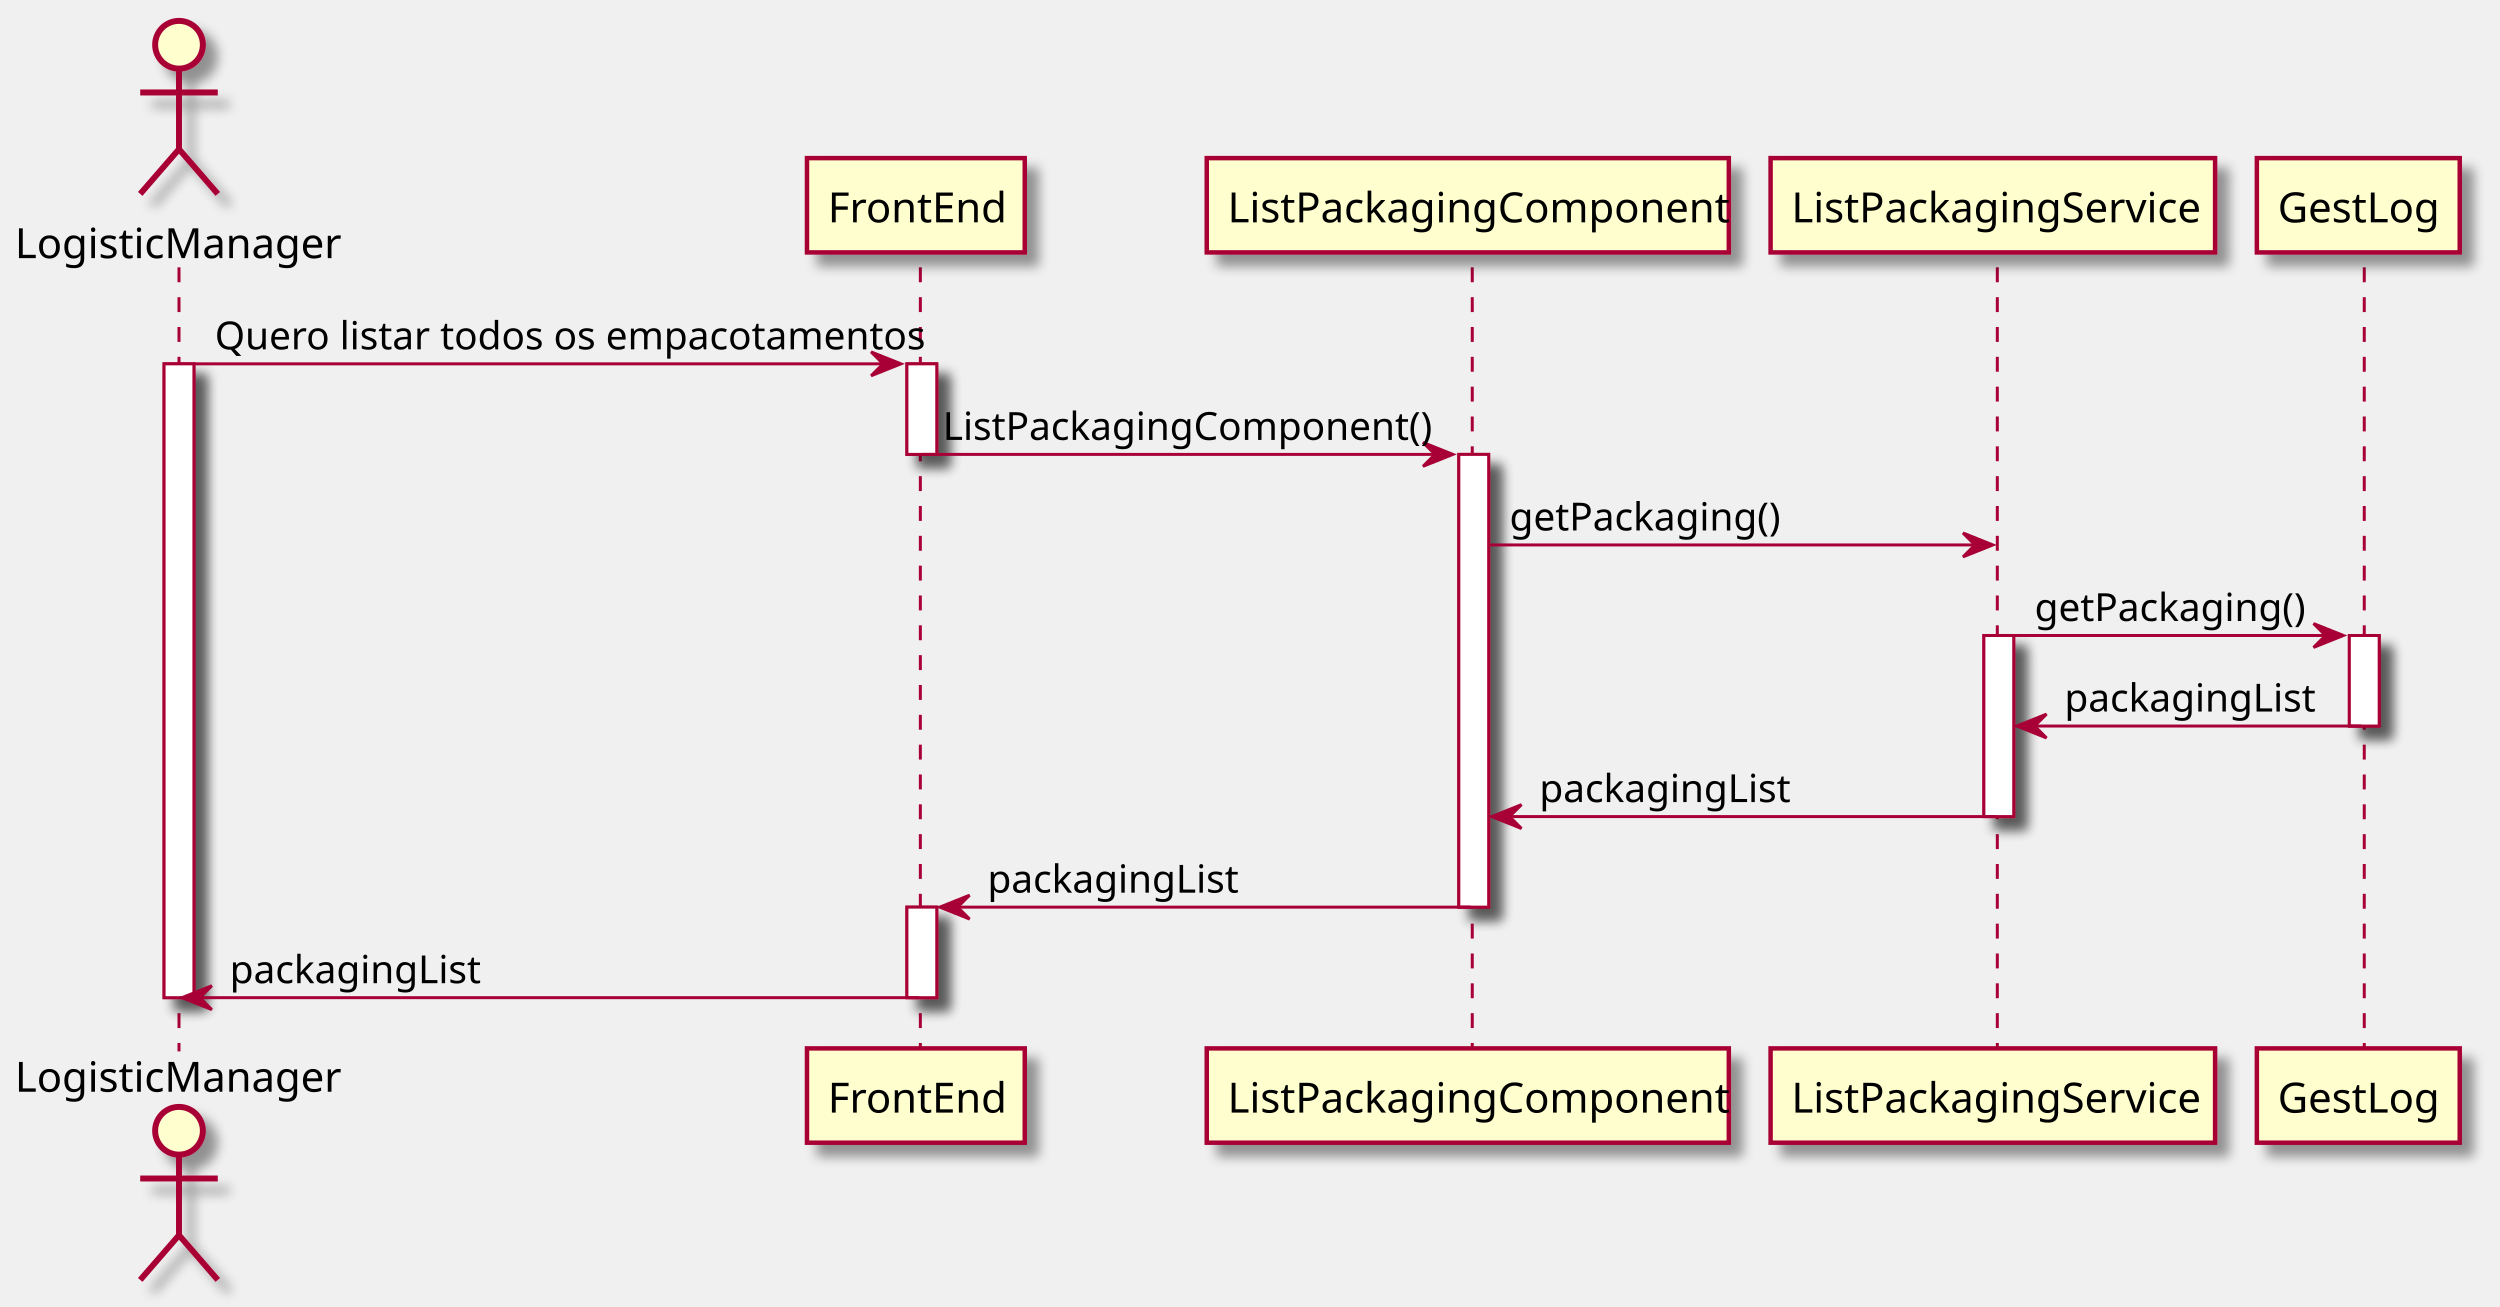
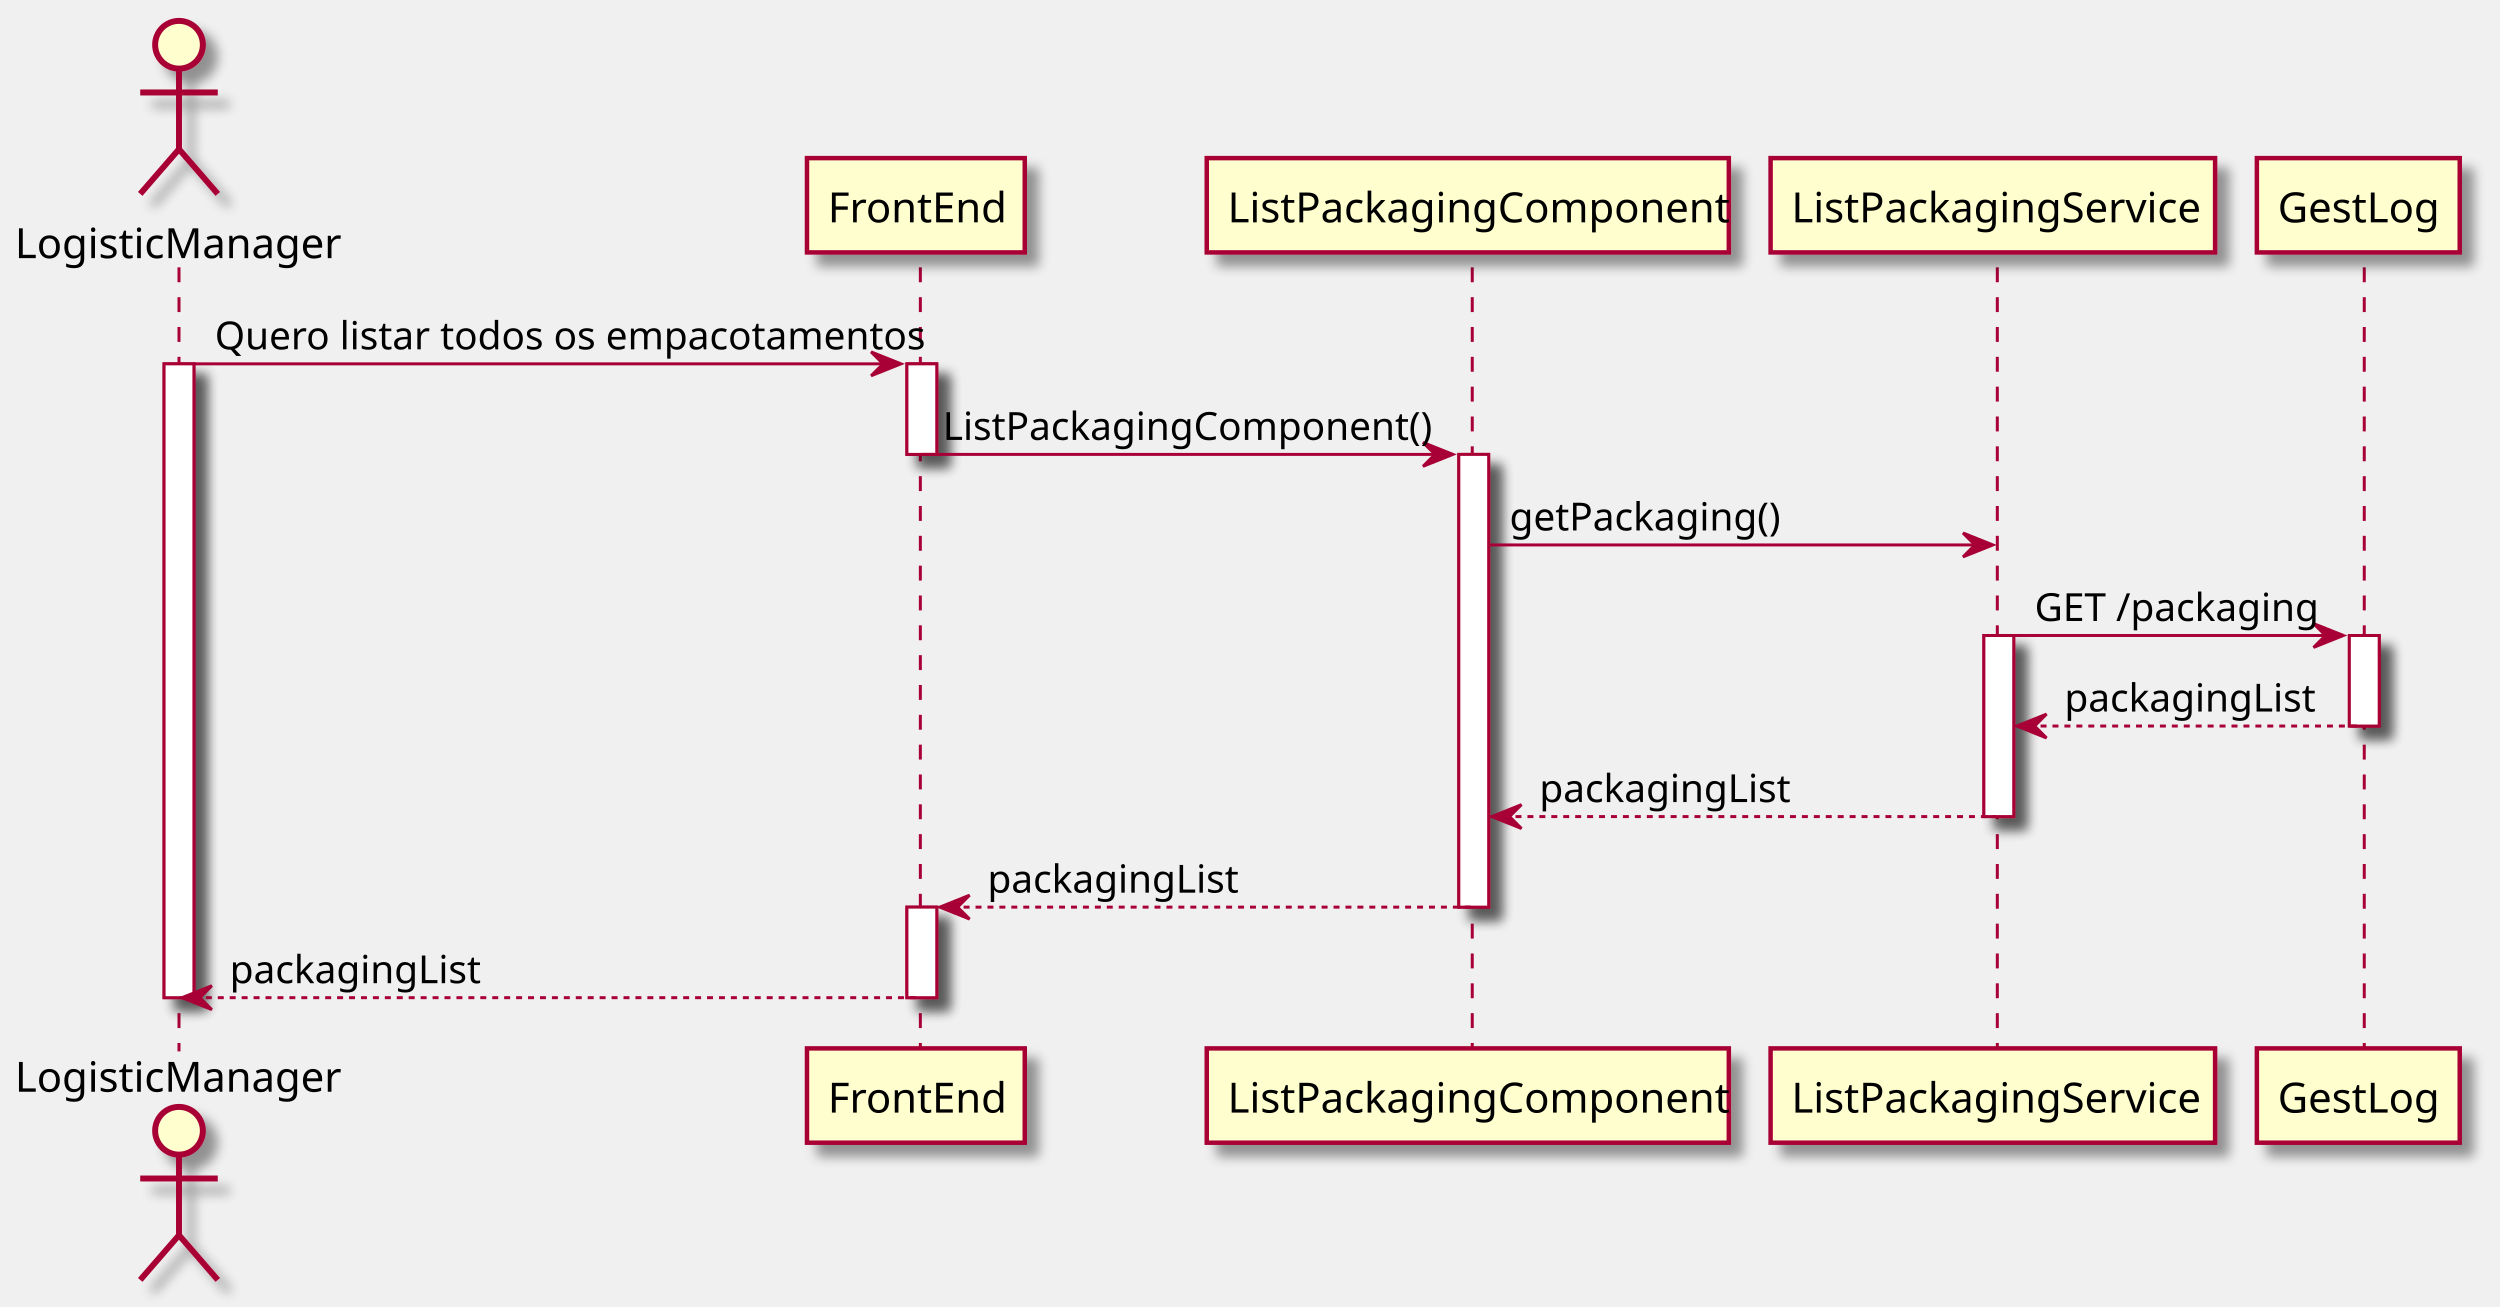
<svg xmlns="http://www.w3.org/2000/svg" contentScriptType="application/ecmascript" contentStyleType="text/css" height="438px" preserveAspectRatio="none" style="width:838px;height:438px;background:#FFFFFF;" version="1.1" viewBox="0 0 838 438" width="838px" zoomAndPan="magnify">
  <defs>
-     <filter height="300%" id="fl9p2dl4iglcp" width="300%" x="-1" y="-1">
+     <filter height="300%" id="f1o1nwg03ff3pz" width="300%" x="-1" y="-1">
      <feGaussianBlur result="blurOut" stdDeviation="2.0" />
      <feColorMatrix in="blurOut" result="blurOut2" type="matrix" values="0 0 0 0 0 0 0 0 0 0 0 0 0 0 0 0 0 0 .4 0" />
      <feOffset dx="4.0" dy="4.0" in="blurOut2" result="blurOut3" />
      <feBlend in="SourceGraphic" in2="blurOut3" mode="normal" />
    </filter>
  </defs>
  <g>
-     <rect fill="#FFFFFF" filter="url(#fl9p2dl4iglcp)" height="212.461" style="stroke:#A80036;stroke-width:1.0;" width="10" x="55" y="121.961" />
-     <rect fill="#FFFFFF" filter="url(#fl9p2dl4iglcp)" height="30.352" style="stroke:#A80036;stroke-width:1.0;" width="10" x="304" y="121.961" />
-     <rect fill="#FFFFFF" filter="url(#fl9p2dl4iglcp)" height="30.352" style="stroke:#A80036;stroke-width:1.0;" width="10" x="304" y="304.07" />
-     <rect fill="#FFFFFF" filter="url(#fl9p2dl4iglcp)" height="151.758" style="stroke:#A80036;stroke-width:1.0;" width="10" x="489" y="152.312" />
-     <rect fill="#FFFFFF" filter="url(#fl9p2dl4iglcp)" height="60.703" style="stroke:#A80036;stroke-width:1.0;" width="10" x="665" y="213.016" />
-     <rect fill="#FFFFFF" filter="url(#fl9p2dl4iglcp)" height="30.352" style="stroke:#A80036;stroke-width:1.0;" width="10" x="787.5" y="213.016" />
+     <rect fill="#FFFFFF" filter="url(#f1o1nwg03ff3pz)" height="212.461" style="stroke:#A80036;stroke-width:1.0;" width="10" x="55" y="121.961" />
+     <rect fill="#FFFFFF" filter="url(#f1o1nwg03ff3pz)" height="30.352" style="stroke:#A80036;stroke-width:1.0;" width="10" x="304" y="121.961" />
+     <rect fill="#FFFFFF" filter="url(#f1o1nwg03ff3pz)" height="30.352" style="stroke:#A80036;stroke-width:1.0;" width="10" x="304" y="304.07" />
+     <rect fill="#FFFFFF" filter="url(#f1o1nwg03ff3pz)" height="151.758" style="stroke:#A80036;stroke-width:1.0;" width="10" x="489" y="152.312" />
+     <rect fill="#FFFFFF" filter="url(#f1o1nwg03ff3pz)" height="60.703" style="stroke:#A80036;stroke-width:1.0;" width="10" x="665" y="213.016" />
+     <rect fill="#FFFFFF" filter="url(#f1o1nwg03ff3pz)" height="30.352" style="stroke:#A80036;stroke-width:1.0;" width="10" x="787.5" y="213.016" />
    <line style="stroke:#A80036;stroke-width:1.0;stroke-dasharray:5.0,5.0;" x1="60" x2="60" y1="89.609" y2="352.422" />
    <line style="stroke:#A80036;stroke-width:1.0;stroke-dasharray:5.0,5.0;" x1="308.5" x2="308.5" y1="89.609" y2="352.422" />
    <line style="stroke:#A80036;stroke-width:1.0;stroke-dasharray:5.0,5.0;" x1="493.5" x2="493.5" y1="89.609" y2="352.422" />
    <line style="stroke:#A80036;stroke-width:1.0;stroke-dasharray:5.0,5.0;" x1="669.5" x2="669.5" y1="89.609" y2="352.422" />
    <line style="stroke:#A80036;stroke-width:1.0;stroke-dasharray:5.0,5.0;" x1="792.5" x2="792.5" y1="89.609" y2="352.422" />
    <text fill="#000000" font-family="sans-serif" font-size="14" lengthAdjust="spacing" textLength="104" x="5" y="86.533">LogisticManager</text>
-     <ellipse cx="60" cy="15" fill="#FEFECE" filter="url(#fl9p2dl4iglcp)" rx="8" ry="8" style="stroke:#A80036;stroke-width:2.0;" />
-     <path d="M60,23 L60,50 M47,31 L73,31 M60,50 L47,65 M60,50 L73,65 " fill="none" filter="url(#fl9p2dl4iglcp)" style="stroke:#A80036;stroke-width:2.0;" />
+     <ellipse cx="60" cy="15" fill="#FEFECE" filter="url(#f1o1nwg03ff3pz)" rx="8" ry="8" style="stroke:#A80036;stroke-width:2.0;" />
+     <path d="M60,23 L60,50 M47,31 L73,31 M60,50 L47,65 M60,50 L73,65 " fill="none" filter="url(#f1o1nwg03ff3pz)" style="stroke:#A80036;stroke-width:2.0;" />
    <text fill="#000000" font-family="sans-serif" font-size="14" lengthAdjust="spacing" textLength="104" x="5" y="365.955">LogisticManager</text>
-     <ellipse cx="60" cy="379.031" fill="#FEFECE" filter="url(#fl9p2dl4iglcp)" rx="8" ry="8" style="stroke:#A80036;stroke-width:2.0;" />
-     <path d="M60,387.031 L60,414.031 M47,395.031 L73,395.031 M60,414.031 L47,429.031 M60,414.031 L73,429.031 " fill="none" filter="url(#fl9p2dl4iglcp)" style="stroke:#A80036;stroke-width:2.0;" />
-     <rect fill="#FEFECE" filter="url(#fl9p2dl4iglcp)" height="31.609" style="stroke:#A80036;stroke-width:1.5;" width="73" x="270.5" y="53" />
+     <ellipse cx="60" cy="379.031" fill="#FEFECE" filter="url(#f1o1nwg03ff3pz)" rx="8" ry="8" style="stroke:#A80036;stroke-width:2.0;" />
+     <path d="M60,387.031 L60,414.031 M47,395.031 L73,395.031 M60,414.031 L47,429.031 M60,414.031 L73,429.031 " fill="none" filter="url(#f1o1nwg03ff3pz)" style="stroke:#A80036;stroke-width:2.0;" />
+     <rect fill="#FEFECE" filter="url(#f1o1nwg03ff3pz)" height="31.609" style="stroke:#A80036;stroke-width:1.5;" width="73" x="270.5" y="53" />
    <text fill="#000000" font-family="sans-serif" font-size="14" lengthAdjust="spacing" textLength="59" x="277.5" y="74.533">FrontEnd</text>
-     <rect fill="#FEFECE" filter="url(#fl9p2dl4iglcp)" height="31.609" style="stroke:#A80036;stroke-width:1.5;" width="73" x="270.5" y="351.422" />
+     <rect fill="#FEFECE" filter="url(#f1o1nwg03ff3pz)" height="31.609" style="stroke:#A80036;stroke-width:1.5;" width="73" x="270.5" y="351.422" />
    <text fill="#000000" font-family="sans-serif" font-size="14" lengthAdjust="spacing" textLength="59" x="277.5" y="372.955">FrontEnd</text>
-     <rect fill="#FEFECE" filter="url(#fl9p2dl4iglcp)" height="31.609" style="stroke:#A80036;stroke-width:1.5;" width="175" x="404.5" y="53" />
+     <rect fill="#FEFECE" filter="url(#f1o1nwg03ff3pz)" height="31.609" style="stroke:#A80036;stroke-width:1.5;" width="175" x="404.5" y="53" />
    <text fill="#000000" font-family="sans-serif" font-size="14" lengthAdjust="spacing" textLength="161" x="411.5" y="74.533">ListPackagingComponent</text>
-     <rect fill="#FEFECE" filter="url(#fl9p2dl4iglcp)" height="31.609" style="stroke:#A80036;stroke-width:1.5;" width="175" x="404.5" y="351.422" />
+     <rect fill="#FEFECE" filter="url(#f1o1nwg03ff3pz)" height="31.609" style="stroke:#A80036;stroke-width:1.5;" width="175" x="404.5" y="351.422" />
    <text fill="#000000" font-family="sans-serif" font-size="14" lengthAdjust="spacing" textLength="161" x="411.5" y="372.955">ListPackagingComponent</text>
-     <rect fill="#FEFECE" filter="url(#fl9p2dl4iglcp)" height="31.609" style="stroke:#A80036;stroke-width:1.5;" width="149" x="593.5" y="53" />
+     <rect fill="#FEFECE" filter="url(#f1o1nwg03ff3pz)" height="31.609" style="stroke:#A80036;stroke-width:1.5;" width="149" x="593.5" y="53" />
    <text fill="#000000" font-family="sans-serif" font-size="14" lengthAdjust="spacing" textLength="135" x="600.5" y="74.533">ListPackagingService</text>
-     <rect fill="#FEFECE" filter="url(#fl9p2dl4iglcp)" height="31.609" style="stroke:#A80036;stroke-width:1.5;" width="149" x="593.5" y="351.422" />
+     <rect fill="#FEFECE" filter="url(#f1o1nwg03ff3pz)" height="31.609" style="stroke:#A80036;stroke-width:1.5;" width="149" x="593.5" y="351.422" />
    <text fill="#000000" font-family="sans-serif" font-size="14" lengthAdjust="spacing" textLength="135" x="600.5" y="372.955">ListPackagingService</text>
-     <rect fill="#FEFECE" filter="url(#fl9p2dl4iglcp)" height="31.609" style="stroke:#A80036;stroke-width:1.5;" width="68" x="756.5" y="53" />
+     <rect fill="#FEFECE" filter="url(#f1o1nwg03ff3pz)" height="31.609" style="stroke:#A80036;stroke-width:1.5;" width="68" x="756.5" y="53" />
    <text fill="#000000" font-family="sans-serif" font-size="14" lengthAdjust="spacing" textLength="54" x="763.5" y="74.533">GestLog</text>
-     <rect fill="#FEFECE" filter="url(#fl9p2dl4iglcp)" height="31.609" style="stroke:#A80036;stroke-width:1.5;" width="68" x="756.5" y="351.422" />
+     <rect fill="#FEFECE" filter="url(#f1o1nwg03ff3pz)" height="31.609" style="stroke:#A80036;stroke-width:1.5;" width="68" x="756.5" y="351.422" />
    <text fill="#000000" font-family="sans-serif" font-size="14" lengthAdjust="spacing" textLength="54" x="763.5" y="372.955">GestLog</text>
-     <rect fill="#FFFFFF" filter="url(#fl9p2dl4iglcp)" height="212.461" style="stroke:#A80036;stroke-width:1.0;" width="10" x="55" y="121.961" />
-     <rect fill="#FFFFFF" filter="url(#fl9p2dl4iglcp)" height="30.352" style="stroke:#A80036;stroke-width:1.0;" width="10" x="304" y="121.961" />
-     <rect fill="#FFFFFF" filter="url(#fl9p2dl4iglcp)" height="30.352" style="stroke:#A80036;stroke-width:1.0;" width="10" x="304" y="304.07" />
-     <rect fill="#FFFFFF" filter="url(#fl9p2dl4iglcp)" height="151.758" style="stroke:#A80036;stroke-width:1.0;" width="10" x="489" y="152.312" />
-     <rect fill="#FFFFFF" filter="url(#fl9p2dl4iglcp)" height="60.703" style="stroke:#A80036;stroke-width:1.0;" width="10" x="665" y="213.016" />
-     <rect fill="#FFFFFF" filter="url(#fl9p2dl4iglcp)" height="30.352" style="stroke:#A80036;stroke-width:1.0;" width="10" x="787.5" y="213.016" />
+     <rect fill="#FFFFFF" filter="url(#f1o1nwg03ff3pz)" height="212.461" style="stroke:#A80036;stroke-width:1.0;" width="10" x="55" y="121.961" />
+     <rect fill="#FFFFFF" filter="url(#f1o1nwg03ff3pz)" height="30.352" style="stroke:#A80036;stroke-width:1.0;" width="10" x="304" y="121.961" />
+     <rect fill="#FFFFFF" filter="url(#f1o1nwg03ff3pz)" height="30.352" style="stroke:#A80036;stroke-width:1.0;" width="10" x="304" y="304.07" />
+     <rect fill="#FFFFFF" filter="url(#f1o1nwg03ff3pz)" height="151.758" style="stroke:#A80036;stroke-width:1.0;" width="10" x="489" y="152.312" />
+     <rect fill="#FFFFFF" filter="url(#f1o1nwg03ff3pz)" height="60.703" style="stroke:#A80036;stroke-width:1.0;" width="10" x="665" y="213.016" />
+     <rect fill="#FFFFFF" filter="url(#f1o1nwg03ff3pz)" height="30.352" style="stroke:#A80036;stroke-width:1.0;" width="10" x="787.5" y="213.016" />
    <polygon fill="#A80036" points="292,117.961,302,121.961,292,125.961,296,121.961" style="stroke:#A80036;stroke-width:1.0;" />
    <line style="stroke:#A80036;stroke-width:1.0;" x1="65" x2="298" y1="121.961" y2="121.961" />
    <text fill="#000000" font-family="sans-serif" font-size="13" lengthAdjust="spacing" textLength="225" x="72" y="117.105">Quero listar todos os empacotamentos</text>
    <polygon fill="#A80036" points="477,148.312,487,152.312,477,156.312,481,152.312" style="stroke:#A80036;stroke-width:1.0;" />
    <line style="stroke:#A80036;stroke-width:1.0;" x1="309" x2="483" y1="152.312" y2="152.312" />
    <text fill="#000000" font-family="sans-serif" font-size="13" lengthAdjust="spacing" textLength="156" x="316" y="147.456">ListPackagingComponent()</text>
    <polygon fill="#A80036" points="658,178.664,668,182.664,658,186.664,662,182.664" style="stroke:#A80036;stroke-width:1.0;" />
    <line style="stroke:#A80036;stroke-width:1.0;" x1="499" x2="664" y1="182.664" y2="182.664" />
    <text fill="#000000" font-family="sans-serif" font-size="13" lengthAdjust="spacing" textLength="87" x="506" y="177.808">getPackaging()</text>
    <polygon fill="#A80036" points="775.5,209.016,785.5,213.016,775.5,217.016,779.5,213.016" style="stroke:#A80036;stroke-width:1.0;" />
    <line style="stroke:#A80036;stroke-width:1.0;" x1="675" x2="781.5" y1="213.016" y2="213.016" />
-     <text fill="#000000" font-family="sans-serif" font-size="13" lengthAdjust="spacing" textLength="87" x="682" y="208.159">getPackaging()</text>
+     <text fill="#000000" font-family="sans-serif" font-size="13" lengthAdjust="spacing" textLength="93" x="682" y="208.159">GET /packaging</text>
    <polygon fill="#A80036" points="686,239.367,676,243.367,686,247.367,682,243.367" style="stroke:#A80036;stroke-width:1.0;" />
-     <line style="stroke:#A80036;stroke-width:1.0;" x1="680" x2="791.5" y1="243.367" y2="243.367" />
+     <line style="stroke:#A80036;stroke-width:1.0;stroke-dasharray:2.0,2.0;" x1="680" x2="791.5" y1="243.367" y2="243.367" />
    <text fill="#000000" font-family="sans-serif" font-size="13" lengthAdjust="spacing" textLength="80" x="692" y="238.511">packagingList</text>
    <polygon fill="#A80036" points="510,269.719,500,273.719,510,277.719,506,273.719" style="stroke:#A80036;stroke-width:1.0;" />
-     <line style="stroke:#A80036;stroke-width:1.0;" x1="504" x2="669" y1="273.719" y2="273.719" />
+     <line style="stroke:#A80036;stroke-width:1.0;stroke-dasharray:2.0,2.0;" x1="504" x2="669" y1="273.719" y2="273.719" />
    <text fill="#000000" font-family="sans-serif" font-size="13" lengthAdjust="spacing" textLength="80" x="516" y="268.862">packagingList</text>
    <polygon fill="#A80036" points="325,300.07,315,304.07,325,308.07,321,304.07" style="stroke:#A80036;stroke-width:1.0;" />
-     <line style="stroke:#A80036;stroke-width:1.0;" x1="319" x2="493" y1="304.07" y2="304.07" />
+     <line style="stroke:#A80036;stroke-width:1.0;stroke-dasharray:2.0,2.0;" x1="319" x2="493" y1="304.07" y2="304.07" />
    <text fill="#000000" font-family="sans-serif" font-size="13" lengthAdjust="spacing" textLength="80" x="331" y="299.214">packagingList</text>
    <polygon fill="#A80036" points="71,330.422,61,334.422,71,338.422,67,334.422" style="stroke:#A80036;stroke-width:1.0;" />
-     <line style="stroke:#A80036;stroke-width:1.0;" x1="65" x2="308" y1="334.422" y2="334.422" />
+     <line style="stroke:#A80036;stroke-width:1.0;stroke-dasharray:2.0,2.0;" x1="65" x2="308" y1="334.422" y2="334.422" />
    <text fill="#000000" font-family="sans-serif" font-size="13" lengthAdjust="spacing" textLength="80" x="77" y="329.565">packagingList</text>
  </g>
</svg>
